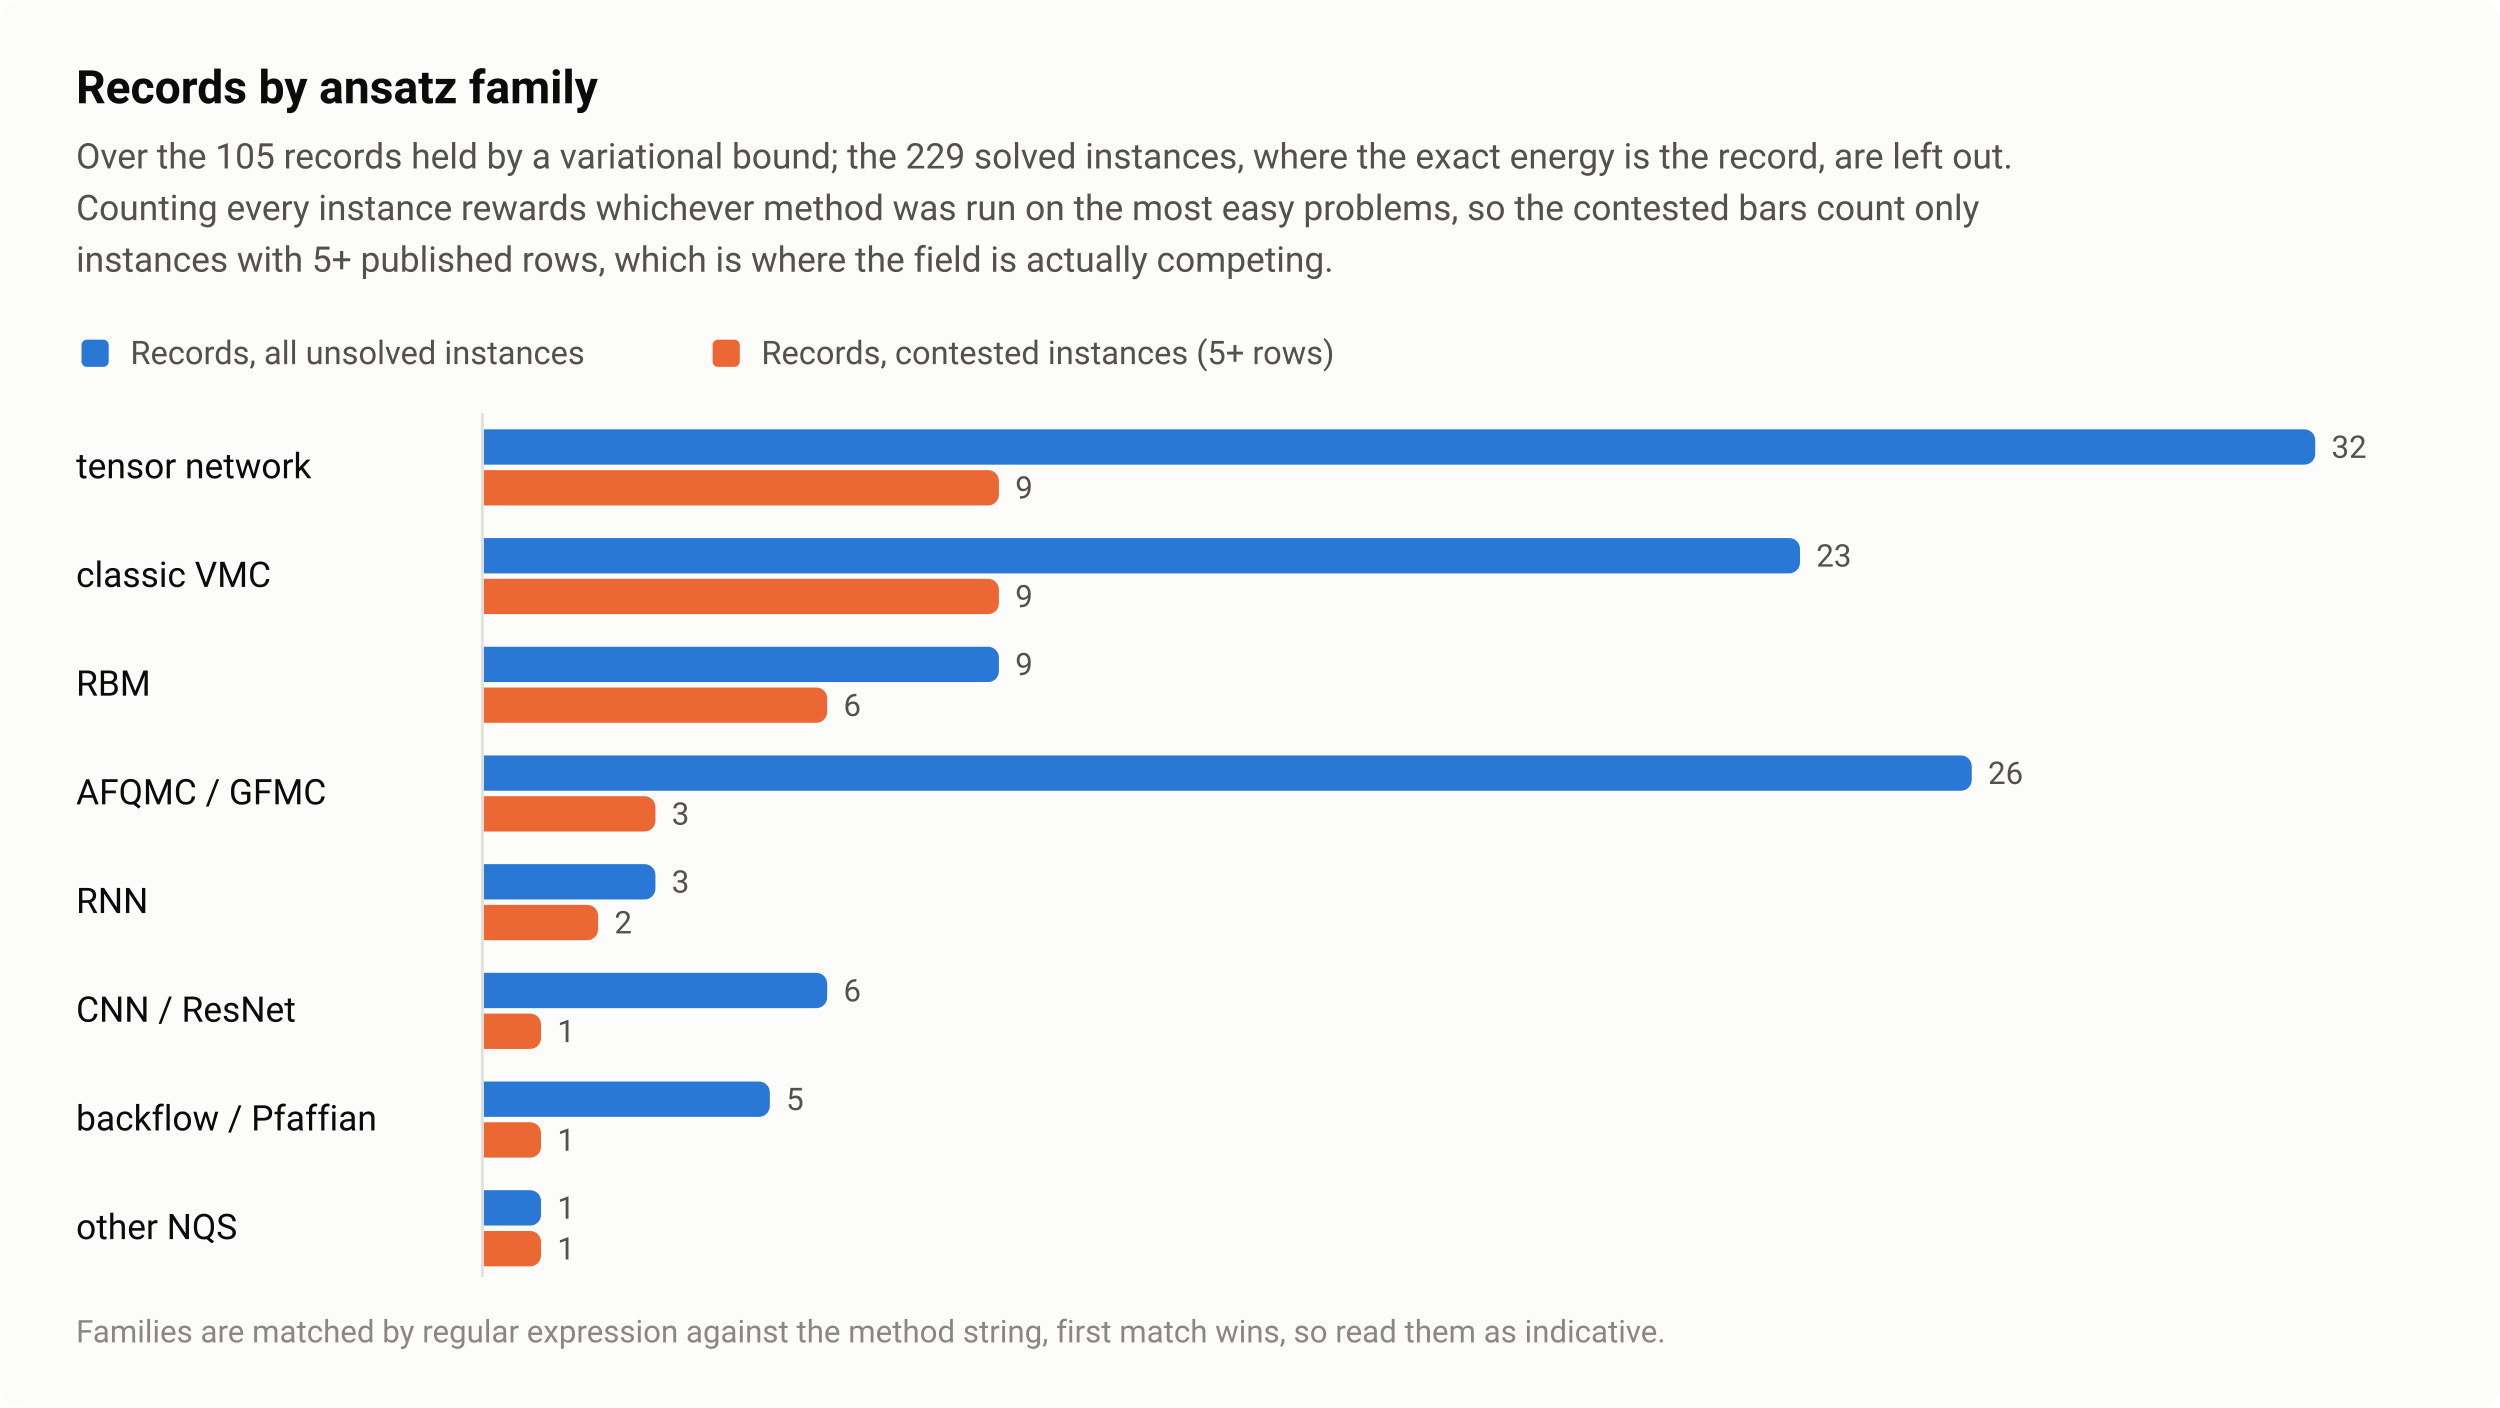
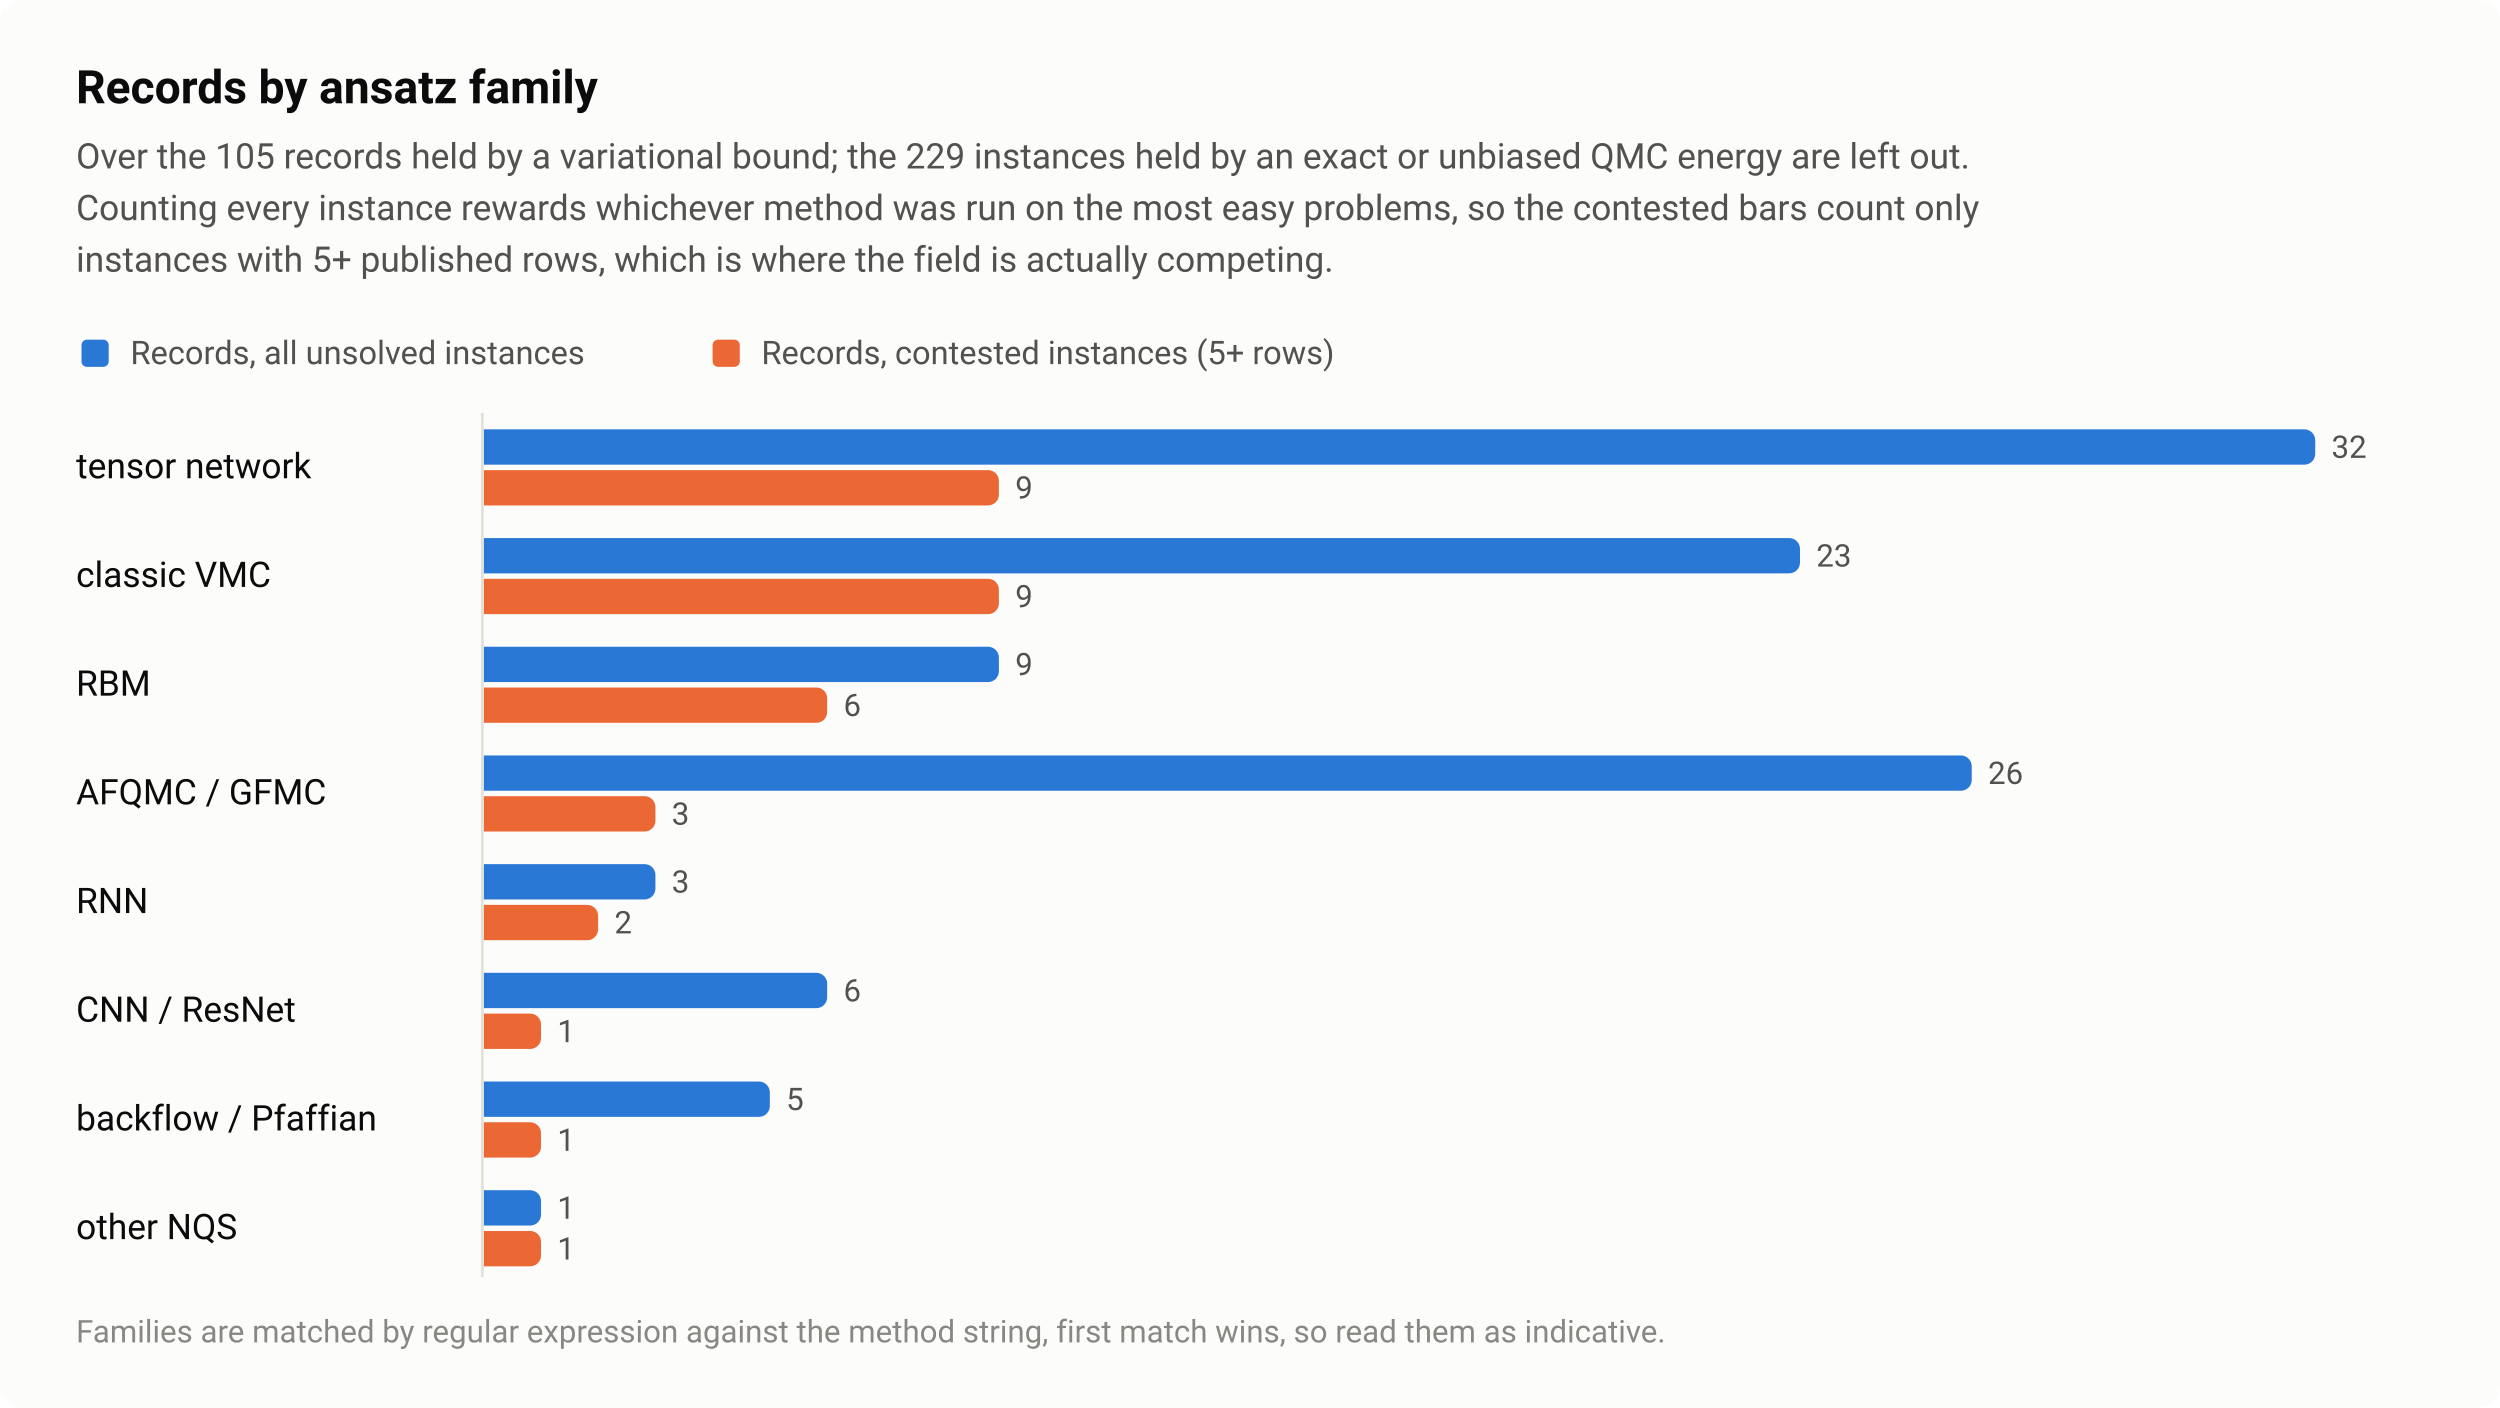
<svg xmlns="http://www.w3.org/2000/svg" width="920" height="518" viewBox="0 0 920 518" role="img" aria-labelledby="title desc">
  <style>text{font-family:system-ui,-apple-system,"Segoe UI",Roboto,"Helvetica Neue",Arial,sans-serif}</style>
  <rect width="920" height="518" rx="8" fill="#fcfcfb" />
  <text x="28" y="38" font-size="17" fill="#0b0b0b" font-weight="600">Records by ansatz family</text>
-   <text x="28" y="62" font-size="13" fill="#52514e">Over the 105 records held by a variational bound; the 229 solved instances, where the exact energy is the record, are left out.</text>
+   <text x="28" y="62" font-size="13" fill="#52514e">Over the 105 records held by a variational bound; the 229 instances held by an exact or unbiased QMC energy are left out.</text>
  <text x="28" y="81" font-size="13" fill="#52514e">Counting every instance rewards whichever method was run on the most easy problems, so the contested bars count only</text>
  <text x="28" y="100" font-size="13" fill="#52514e">instances with 5+ published rows, which is where the field is actually competing.</text>
  <rect x="30" y="125" width="10" height="10" rx="2" fill="#2a78d6" />
  <text x="48" y="134" font-size="12" fill="#52514e">Records, all unsolved instances</text>
  <rect x="262.24" y="125" width="10" height="10" rx="2" fill="#eb6834" />
  <text x="280.2" y="134" font-size="12" fill="#52514e">Records, contested instances (5+ rows)</text>
  <text x="28" y="176" font-size="13" fill="#0b0b0b">tensor network</text>
  <path d="M178 158H848A4 4 0 0 1 852 162V167A4 4 0 0 1 848 171H178Z" fill="#2a78d6" />
  <text x="858" y="168.5" font-size="11.5" fill="#52514e" style="font-variant-numeric:tabular-nums">32</text>
  <path d="M178 173H363.6A4 4 0 0 1 367.6 177V182A4 4 0 0 1 363.6 186H178Z" fill="#eb6834" />
  <text x="373.6" y="183.5" font-size="11.5" fill="#52514e" style="font-variant-numeric:tabular-nums">9</text>
  <text x="28" y="216" font-size="13" fill="#0b0b0b">classic VMC</text>
  <path d="M178 198H658.4A4 4 0 0 1 662.4 202V207A4 4 0 0 1 658.4 211H178Z" fill="#2a78d6" />
  <text x="668.4" y="208.5" font-size="11.5" fill="#52514e" style="font-variant-numeric:tabular-nums">23</text>
  <path d="M178 213H363.6A4 4 0 0 1 367.6 217V222A4 4 0 0 1 363.6 226H178Z" fill="#eb6834" />
  <text x="373.6" y="223.5" font-size="11.5" fill="#52514e" style="font-variant-numeric:tabular-nums">9</text>
  <text x="28" y="256" font-size="13" fill="#0b0b0b">RBM</text>
  <path d="M178 238H363.6A4 4 0 0 1 367.6 242V247A4 4 0 0 1 363.6 251H178Z" fill="#2a78d6" />
  <text x="373.6" y="248.5" font-size="11.5" fill="#52514e" style="font-variant-numeric:tabular-nums">9</text>
  <path d="M178 253H300.4A4 4 0 0 1 304.4 257V262A4 4 0 0 1 300.4 266H178Z" fill="#eb6834" />
  <text x="310.4" y="263.5" font-size="11.5" fill="#52514e" style="font-variant-numeric:tabular-nums">6</text>
  <text x="28" y="296" font-size="13" fill="#0b0b0b">AFQMC / GFMC</text>
  <path d="M178 278H721.6A4 4 0 0 1 725.6 282V287A4 4 0 0 1 721.6 291H178Z" fill="#2a78d6" />
  <text x="731.6" y="288.5" font-size="11.5" fill="#52514e" style="font-variant-numeric:tabular-nums">26</text>
  <path d="M178 293H237.2A4 4 0 0 1 241.2 297V302A4 4 0 0 1 237.2 306H178Z" fill="#eb6834" />
  <text x="247.2" y="303.5" font-size="11.5" fill="#52514e" style="font-variant-numeric:tabular-nums">3</text>
  <text x="28" y="336" font-size="13" fill="#0b0b0b">RNN</text>
  <path d="M178 318H237.2A4 4 0 0 1 241.2 322V327A4 4 0 0 1 237.2 331H178Z" fill="#2a78d6" />
  <text x="247.2" y="328.5" font-size="11.5" fill="#52514e" style="font-variant-numeric:tabular-nums">3</text>
  <path d="M178 333H216.1A4 4 0 0 1 220.1 337V342A4 4 0 0 1 216.1 346H178Z" fill="#eb6834" />
  <text x="226.1" y="343.5" font-size="11.5" fill="#52514e" style="font-variant-numeric:tabular-nums">2</text>
  <text x="28" y="376" font-size="13" fill="#0b0b0b">CNN / ResNet</text>
  <path d="M178 358H300.4A4 4 0 0 1 304.4 362V367A4 4 0 0 1 300.4 371H178Z" fill="#2a78d6" />
  <text x="310.4" y="368.5" font-size="11.5" fill="#52514e" style="font-variant-numeric:tabular-nums">6</text>
  <path d="M178 373H195.1A4 4 0 0 1 199.1 377V382A4 4 0 0 1 195.1 386H178Z" fill="#eb6834" />
  <text x="205.1" y="383.5" font-size="11.5" fill="#52514e" style="font-variant-numeric:tabular-nums">1</text>
  <text x="28" y="416" font-size="13" fill="#0b0b0b">backflow / Pfaffian</text>
  <path d="M178 398H279.3A4 4 0 0 1 283.3 402V407A4 4 0 0 1 279.3 411H178Z" fill="#2a78d6" />
  <text x="289.3" y="408.5" font-size="11.5" fill="#52514e" style="font-variant-numeric:tabular-nums">5</text>
  <path d="M178 413H195.1A4 4 0 0 1 199.1 417V422A4 4 0 0 1 195.1 426H178Z" fill="#eb6834" />
  <text x="205.1" y="423.5" font-size="11.5" fill="#52514e" style="font-variant-numeric:tabular-nums">1</text>
  <text x="28" y="456" font-size="13" fill="#0b0b0b">other NQS</text>
  <path d="M178 438H195.1A4 4 0 0 1 199.1 442V447A4 4 0 0 1 195.1 451H178Z" fill="#2a78d6" />
  <text x="205.1" y="448.5" font-size="11.5" fill="#52514e" style="font-variant-numeric:tabular-nums">1</text>
  <path d="M178 453H195.1A4 4 0 0 1 199.1 457V462A4 4 0 0 1 195.1 466H178Z" fill="#eb6834" />
  <text x="205.1" y="463.5" font-size="11.5" fill="#52514e" style="font-variant-numeric:tabular-nums">1</text>
  <path d="M177.5 152V470" stroke="#e1e0d9" stroke-width="1" />
  <text x="28" y="494" font-size="11.5" fill="#898781">Families are matched by regular expression against the method string, first match wins, so read them as indicative.</text>
</svg>
